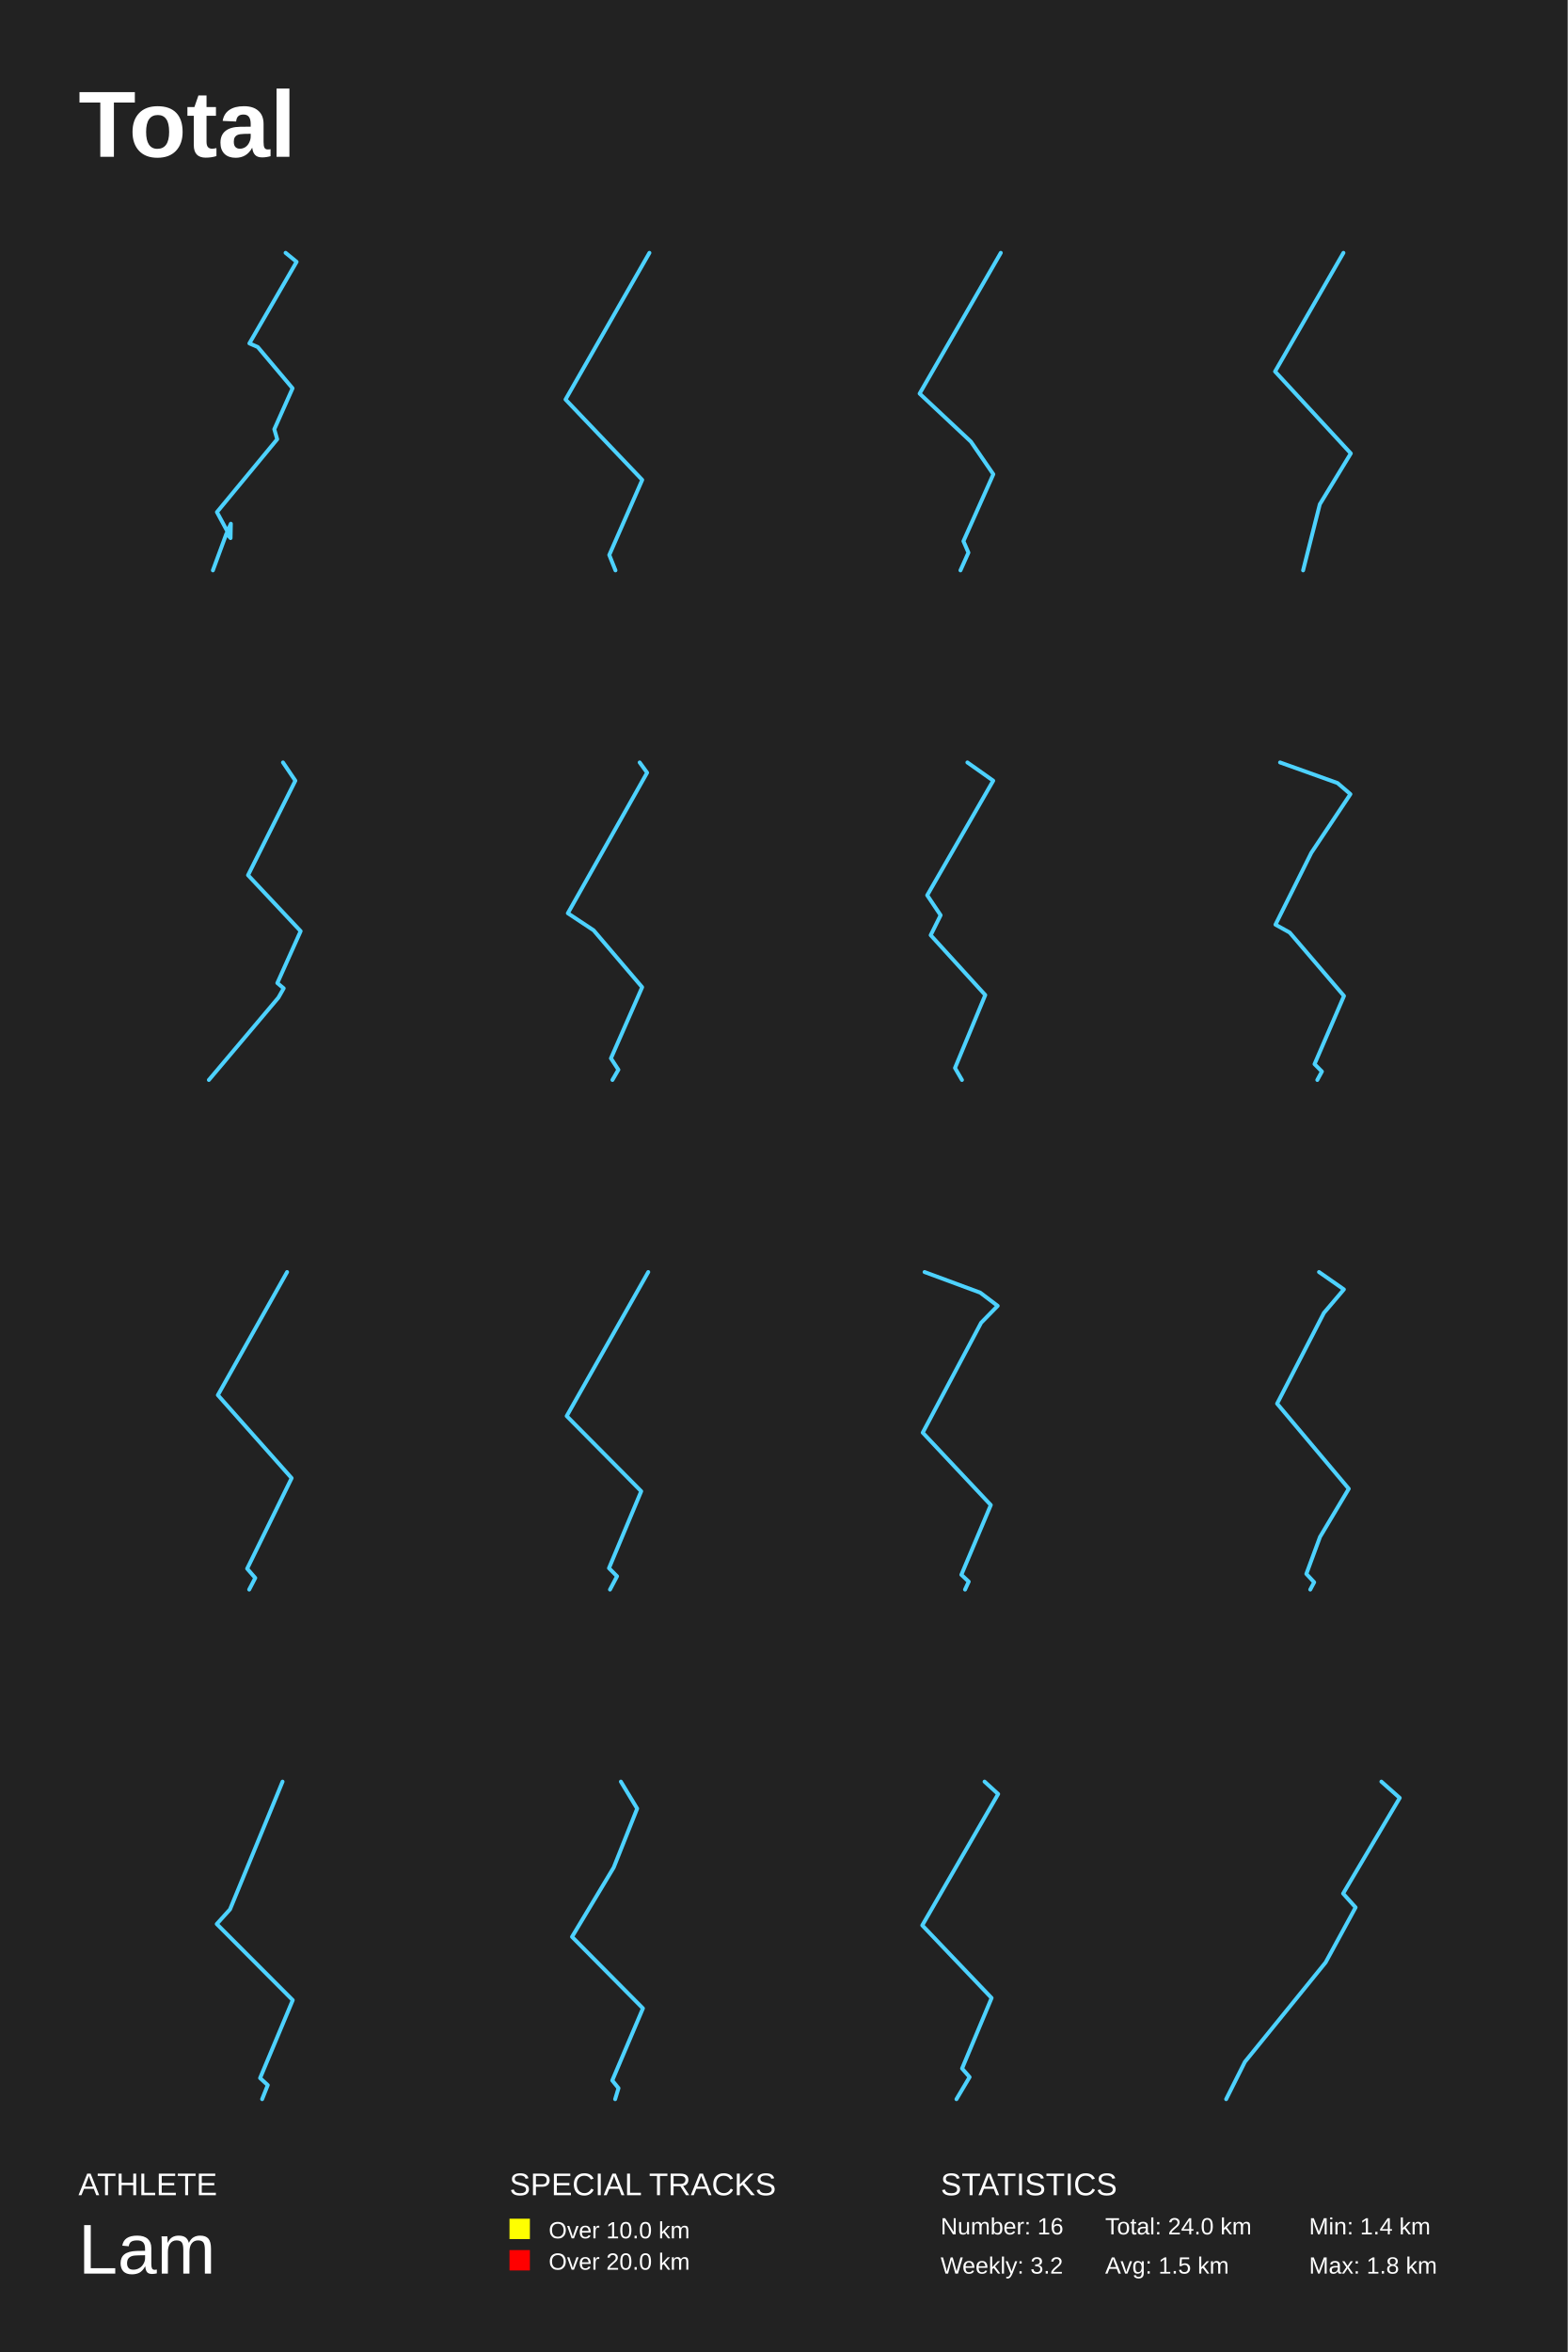
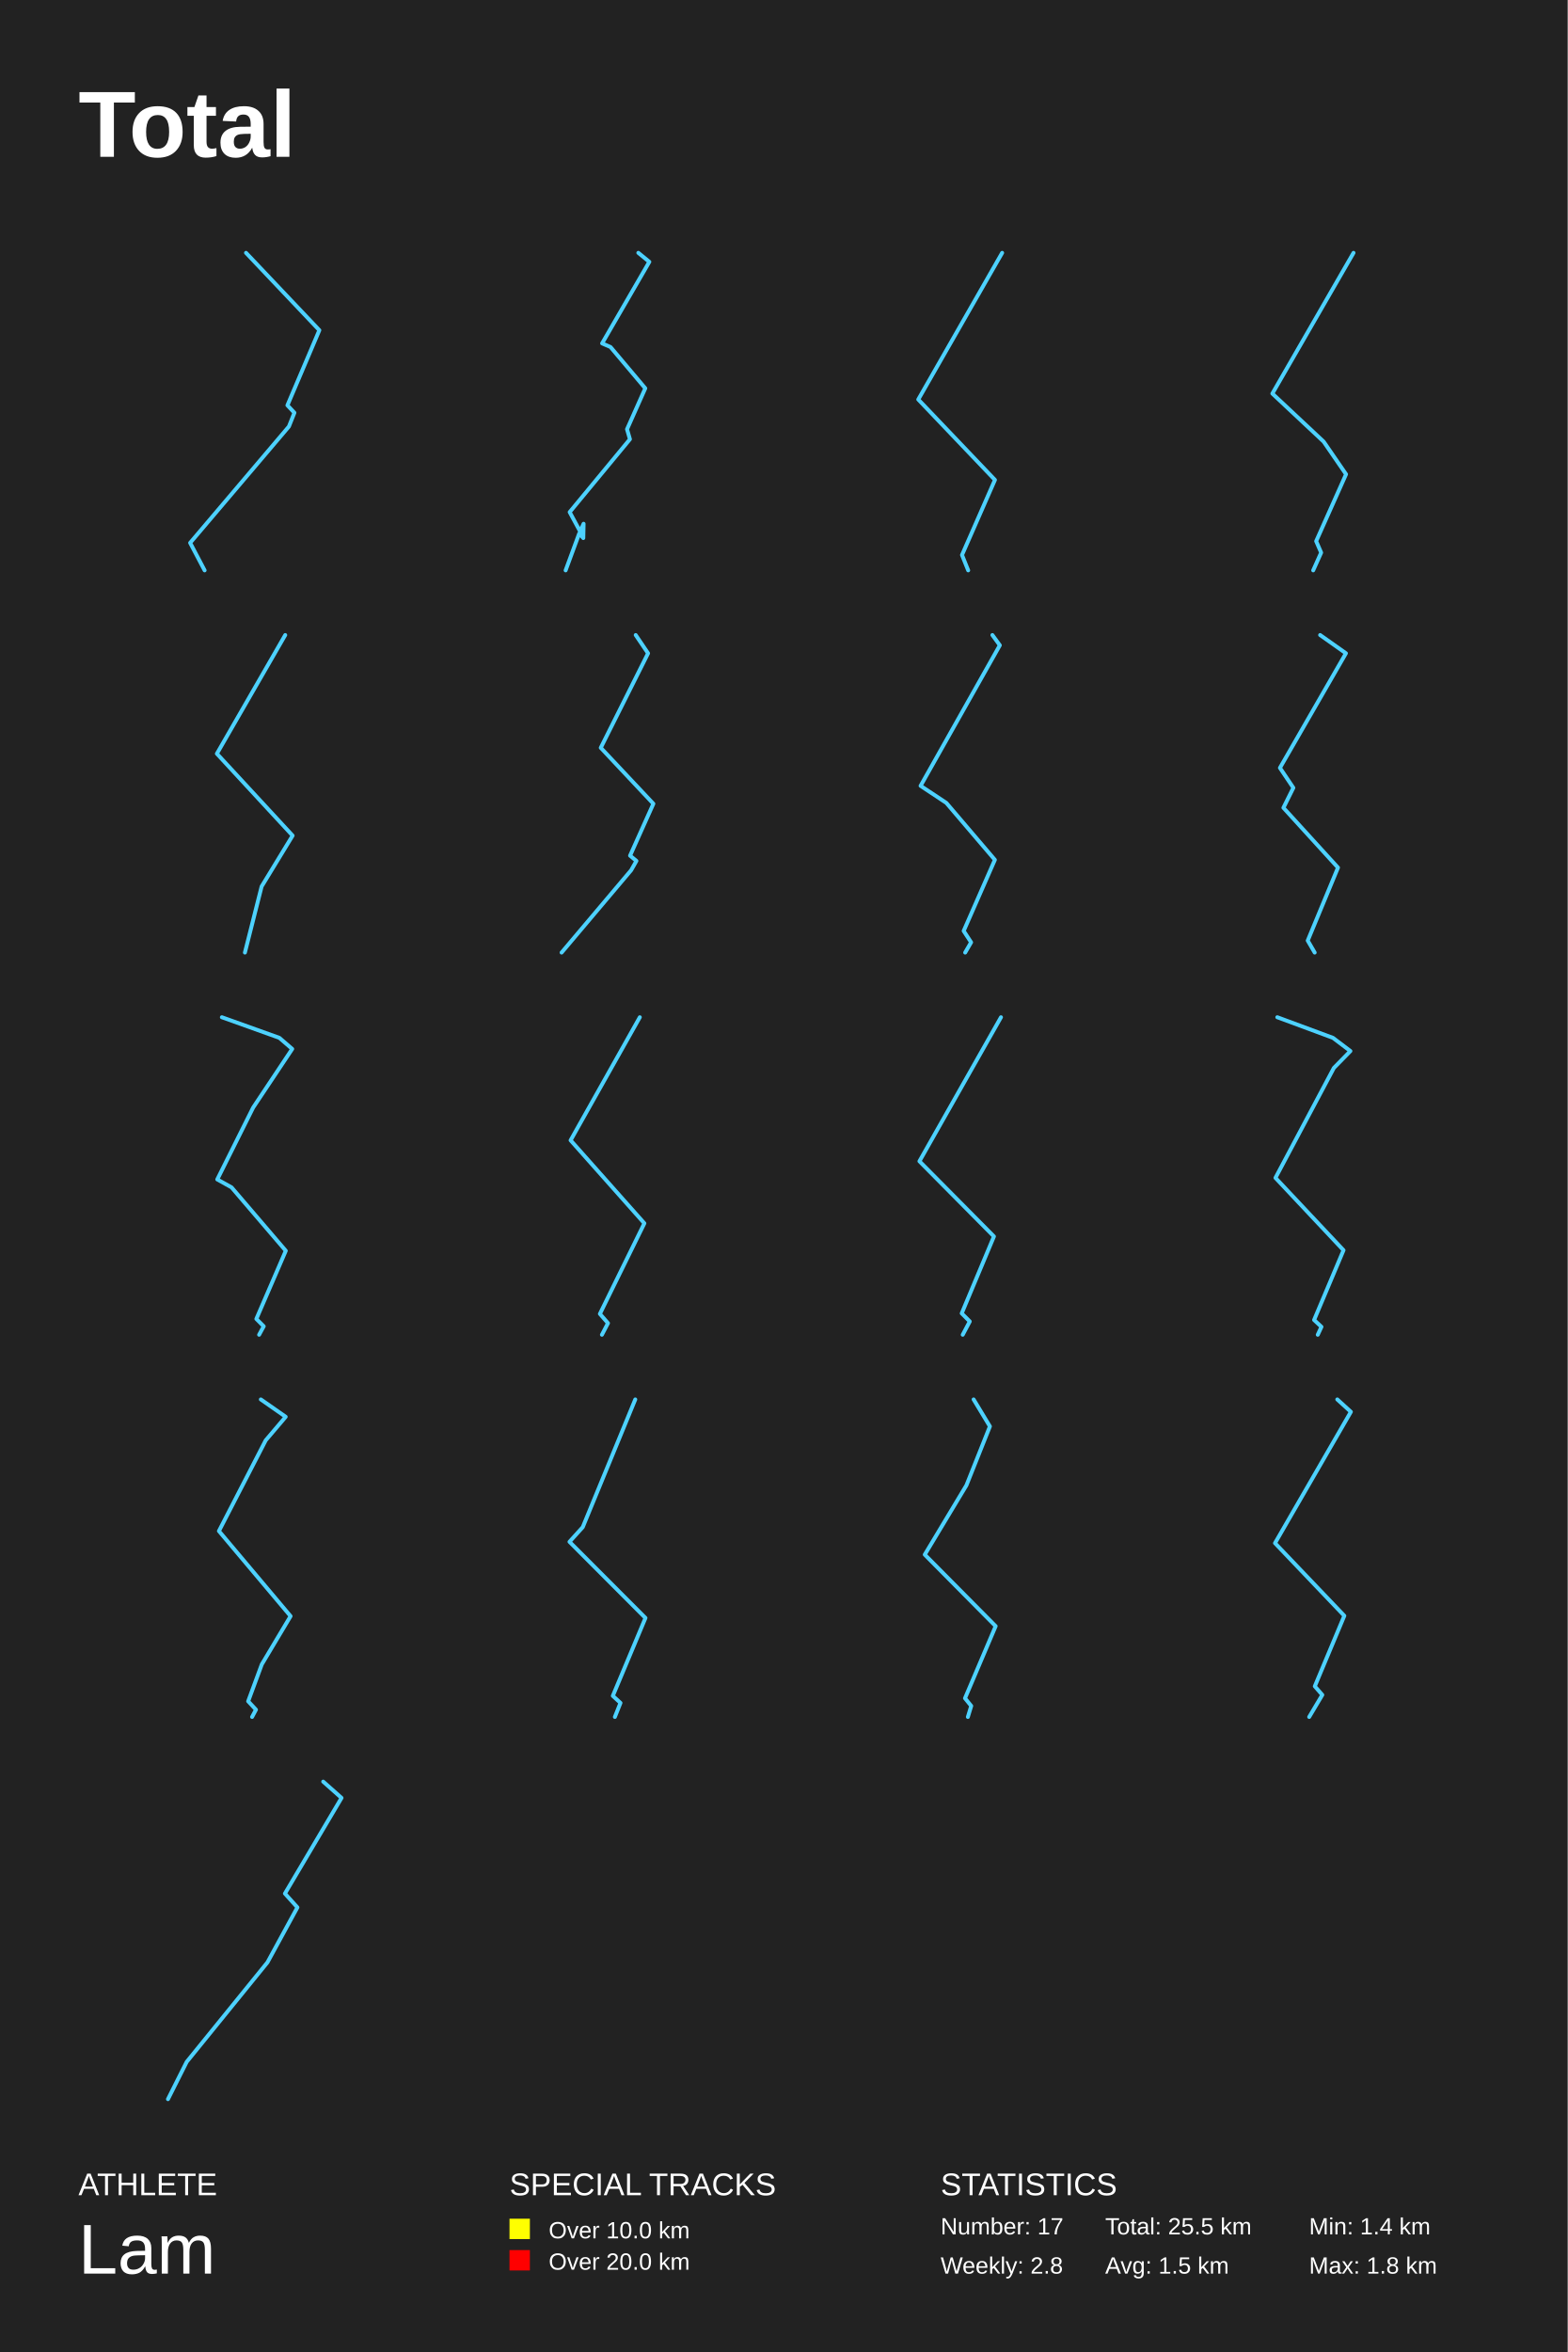
<svg xmlns="http://www.w3.org/2000/svg" baseProfile="full" height="300mm" version="1.1" viewBox="0,0,200,300" width="200mm">
  <defs />
  <rect fill="#222222" height="300" width="200" x="0" y="0" />
  <text fill="#FFFFFF" style="font-size:12px; font-family:Arial; font-weight:bold;" x="10" y="20">Total</text>
  <text fill="#FFFFFF" style="font-size:4px; font-family:Arial" x="10" y="280">ATHLETE</text>
  <text fill="#FFFFFF" style="font-size:9px; font-family:Arial" x="10" y="290">Lam</text>
  <text fill="#FFFFFF" style="font-size:4px; font-family:Arial" x="65" y="280">SPECIAL TRACKS</text>
  <rect fill="yellow" height="2.6" width="2.6" x="65" y="283" />
  <text fill="#FFFFFF" style="font-size:3px; font-family:Arial" x="70" y="285.5">Over 10.0 km</text>
  <rect fill="red" height="2.6" width="2.6" x="65" y="287" />
  <text fill="#FFFFFF" style="font-size:3px; font-family:Arial" x="70" y="289.5">Over 20.0 km</text>
  <text fill="#FFFFFF" style="font-size:4px; font-family:Arial" x="120" y="280">STATISTICS</text>
-   <text fill="#FFFFFF" style="font-size:3px; font-family:Arial" x="120" y="285">Number: 16</text>
-   <text fill="#FFFFFF" style="font-size:3px; font-family:Arial" x="120" y="290">Weekly: 3.2</text>
-   <text fill="#FFFFFF" style="font-size:3px; font-family:Arial" x="141" y="285">Total: 24.0 km</text>
+   <text fill="#FFFFFF" style="font-size:3px; font-family:Arial" x="120" y="285">Number: 17</text>
+   <text fill="#FFFFFF" style="font-size:3px; font-family:Arial" x="120" y="290">Weekly: 2.8</text>
+   <text fill="#FFFFFF" style="font-size:3px; font-family:Arial" x="141" y="285">Total: 25.5 km</text>
  <text fill="#FFFFFF" style="font-size:3px; font-family:Arial" x="141" y="290">Avg: 1.5 km</text>
  <text fill="#FFFFFF" style="font-size:3px; font-family:Arial" x="167" y="285">Min: 1.4 km</text>
  <text fill="#FFFFFF" style="font-size:3px; font-family:Arial" x="167" y="290">Max: 1.8 km</text>
-   <polyline fill="none" points="36.436,32.25 37.84,33.396 31.816,43.798 32.888,44.265 37.323,49.529 34.995,54.75 35.364,56.024 27.677,65.321 29.008,67.783 29.451,66.807 29.414,68.632 28.897,68.038 27.16,72.75" stroke="#4DD2FF" stroke-linecap="round" stroke-linejoin="round" stroke-width="0.5" />
-   <polyline fill="none" points="82.851,32.25 72.149,50.954 81.932,61.211 77.73,70.789 78.518,72.75" stroke="#4DD2FF" stroke-linecap="round" stroke-linejoin="round" stroke-width="0.5" />
-   <polyline fill="none" points="127.677,32.25 117.323,50.202 123.866,56.331 126.724,60.491 122.913,69.028 123.548,70.488 122.532,72.75" stroke="#4DD2FF" stroke-linecap="round" stroke-linejoin="round" stroke-width="0.5" />
-   <polyline fill="none" points="171.389,32.25 162.669,47.384 172.331,57.833 168.378,64.319 166.245,72.75" stroke="#4DD2FF" stroke-linecap="round" stroke-linejoin="round" stroke-width="0.5" />
-   <polyline fill="none" points="36.102,97.25 37.678,99.578 31.644,111.63 38.354,118.768 35.382,125.388 36.192,126.061 35.517,127.25 26.646,137.75" stroke="#4DD2FF" stroke-linecap="round" stroke-linejoin="round" stroke-width="0.5" />
-   <polyline fill="none" points="81.607,97.25 82.555,98.556 72.445,116.484 75.731,118.662 81.923,125.92 77.942,134.992 78.89,136.444 78.132,137.75" stroke="#4DD2FF" stroke-linecap="round" stroke-linejoin="round" stroke-width="0.5" />
-   <polyline fill="none" points="123.418,97.25 126.709,99.577 118.291,114.192 120,116.737 118.734,119.282 125.696,126.916 121.835,136.223 122.722,137.75" stroke="#4DD2FF" stroke-linecap="round" stroke-linejoin="round" stroke-width="0.5" />
-   <polyline fill="none" points="163.306,97.25 170.638,99.878 172.281,101.293 167.295,108.774 162.719,117.938 164.538,118.949 171.46,127.036 167.705,135.728 168.644,136.672 168.057,137.75" stroke="#4DD2FF" stroke-linecap="round" stroke-linejoin="round" stroke-width="0.5" />
-   <polyline fill="none" points="36.625,162.25 27.795,177.947 37.205,188.535 31.533,200.085 32.564,201.269 31.791,202.75" stroke="#4DD2FF" stroke-linecap="round" stroke-linejoin="round" stroke-width="0.5" />
-   <polyline fill="none" points="82.702,162.25 72.298,180.619 81.803,190.209 77.693,200.021 78.72,201.053 77.821,202.75" stroke="#4DD2FF" stroke-linecap="round" stroke-linejoin="round" stroke-width="0.5" />
-   <polyline fill="none" points="117.954,162.25 125.052,164.878 127.281,166.563 125.169,168.719 117.719,182.736 126.401,191.968 122.647,200.863 123.585,201.739 123.116,202.75" stroke="#4DD2FF" stroke-linecap="round" stroke-linejoin="round" stroke-width="0.5" />
-   <polyline fill="none" points="168.277,162.25 171.448,164.464 168.899,167.464 162.93,179.036 172.07,189.893 168.402,196.036 166.661,200.75 167.655,201.821 167.158,202.75" stroke="#4DD2FF" stroke-linecap="round" stroke-linejoin="round" stroke-width="0.5" />
-   <polyline fill="none" points="36.045,227.25 29.345,243.54 27.654,245.408 37.346,255.122 33.183,265.06 34.159,265.957 33.443,267.75" stroke="#4DD2FF" stroke-linecap="round" stroke-linejoin="round" stroke-width="0.5" />
-   <polyline fill="none" points="79.211,227.25 81.288,230.689 78.294,238.2 72.978,247.044 82.022,256.169 78.111,265.364 78.905,266.346 78.478,267.75" stroke="#4DD2FF" stroke-linecap="round" stroke-linejoin="round" stroke-width="0.5" />
-   <polyline fill="none" points="125.607,227.25 127.34,228.829 117.66,245.578 126.504,254.845 122.739,263.837 123.695,264.936 122.022,267.75" stroke="#4DD2FF" stroke-linecap="round" stroke-linejoin="round" stroke-width="0.5" />
-   <polyline fill="none" points="176.234,227.25 178.571,229.324 171.35,241.523 172.942,243.292 169.119,250.306 158.819,262.993 156.429,267.75" stroke="#4DD2FF" stroke-linecap="round" stroke-linejoin="round" stroke-width="0.5" />
+   <polyline fill="none" points="31.386,32.25 40.742,42.119 36.669,51.696 37.559,52.646 36.859,54.401 24.258,69.241 26.104,72.75" stroke="#4DD2FF" stroke-linecap="round" stroke-linejoin="round" stroke-width="0.5" />
+   <polyline fill="none" points="81.436,32.25 82.84,33.396 76.816,43.798 77.888,44.265 82.323,49.529 79.995,54.75 80.364,56.024 72.677,65.321 74.008,67.783 74.451,66.807 74.414,68.632 73.897,68.038 72.16,72.75" stroke="#4DD2FF" stroke-linecap="round" stroke-linejoin="round" stroke-width="0.5" />
+   <polyline fill="none" points="127.851,32.25 117.149,50.954 126.932,61.211 122.73,70.789 123.518,72.75" stroke="#4DD2FF" stroke-linecap="round" stroke-linejoin="round" stroke-width="0.5" />
+   <polyline fill="none" points="172.677,32.25 162.323,50.202 168.866,56.331 171.724,60.491 167.913,69.028 168.548,70.488 167.532,72.75" stroke="#4DD2FF" stroke-linecap="round" stroke-linejoin="round" stroke-width="0.5" />
+   <polyline fill="none" points="36.389,81.0 27.669,96.134 37.331,106.583 33.378,113.069 31.245,121.5" stroke="#4DD2FF" stroke-linecap="round" stroke-linejoin="round" stroke-width="0.5" />
+   <polyline fill="none" points="81.102,81.0 82.678,83.328 76.644,95.38 83.354,102.518 80.382,109.138 81.192,109.811 80.517,111 71.646,121.5" stroke="#4DD2FF" stroke-linecap="round" stroke-linejoin="round" stroke-width="0.5" />
+   <polyline fill="none" points="126.607,81.0 127.555,82.306 117.445,100.234 120.731,102.412 126.923,109.67 122.942,118.742 123.89,120.194 123.132,121.5" stroke="#4DD2FF" stroke-linecap="round" stroke-linejoin="round" stroke-width="0.5" />
+   <polyline fill="none" points="168.418,81.0 171.709,83.327 163.291,97.942 165,100.487 163.734,103.032 170.696,110.666 166.835,119.973 167.722,121.5" stroke="#4DD2FF" stroke-linecap="round" stroke-linejoin="round" stroke-width="0.5" />
+   <polyline fill="none" points="28.306,129.75 35.638,132.378 37.281,133.793 32.295,141.274 27.719,150.438 29.538,151.449 36.46,159.536 32.705,168.228 33.644,169.172 33.057,170.25" stroke="#4DD2FF" stroke-linecap="round" stroke-linejoin="round" stroke-width="0.5" />
+   <polyline fill="none" points="81.625,129.75 72.795,145.447 82.205,156.035 76.533,167.585 77.564,168.769 76.791,170.25" stroke="#4DD2FF" stroke-linecap="round" stroke-linejoin="round" stroke-width="0.5" />
+   <polyline fill="none" points="127.702,129.75 117.298,148.119 126.803,157.709 122.693,167.521 123.72,168.553 122.821,170.25" stroke="#4DD2FF" stroke-linecap="round" stroke-linejoin="round" stroke-width="0.5" />
+   <polyline fill="none" points="162.954,129.75 170.052,132.378 172.281,134.063 170.169,136.219 162.719,150.236 171.401,159.468 167.647,168.363 168.585,169.239 168.116,170.25" stroke="#4DD2FF" stroke-linecap="round" stroke-linejoin="round" stroke-width="0.5" />
+   <polyline fill="none" points="33.277,178.5 36.448,180.714 33.899,183.714 27.93,195.286 37.07,206.143 33.402,212.286 31.661,217 32.655,218.071 32.158,219.0" stroke="#4DD2FF" stroke-linecap="round" stroke-linejoin="round" stroke-width="0.5" />
+   <polyline fill="none" points="81.045,178.5 74.345,194.79 72.654,196.658 82.346,206.372 78.183,216.31 79.159,217.207 78.443,219.0" stroke="#4DD2FF" stroke-linecap="round" stroke-linejoin="round" stroke-width="0.5" />
+   <polyline fill="none" points="124.211,178.5 126.288,181.939 123.294,189.45 117.978,198.294 127.022,207.419 123.111,216.614 123.905,217.596 123.478,219.0" stroke="#4DD2FF" stroke-linecap="round" stroke-linejoin="round" stroke-width="0.5" />
+   <polyline fill="none" points="170.607,178.5 172.34,180.079 162.66,196.828 171.504,206.095 167.739,215.087 168.695,216.186 167.022,219.0" stroke="#4DD2FF" stroke-linecap="round" stroke-linejoin="round" stroke-width="0.5" />
+   <polyline fill="none" points="41.234,227.25 43.571,229.324 36.35,241.523 37.942,243.292 34.119,250.306 23.819,262.993 21.429,267.75" stroke="#4DD2FF" stroke-linecap="round" stroke-linejoin="round" stroke-width="0.5" />
</svg>
